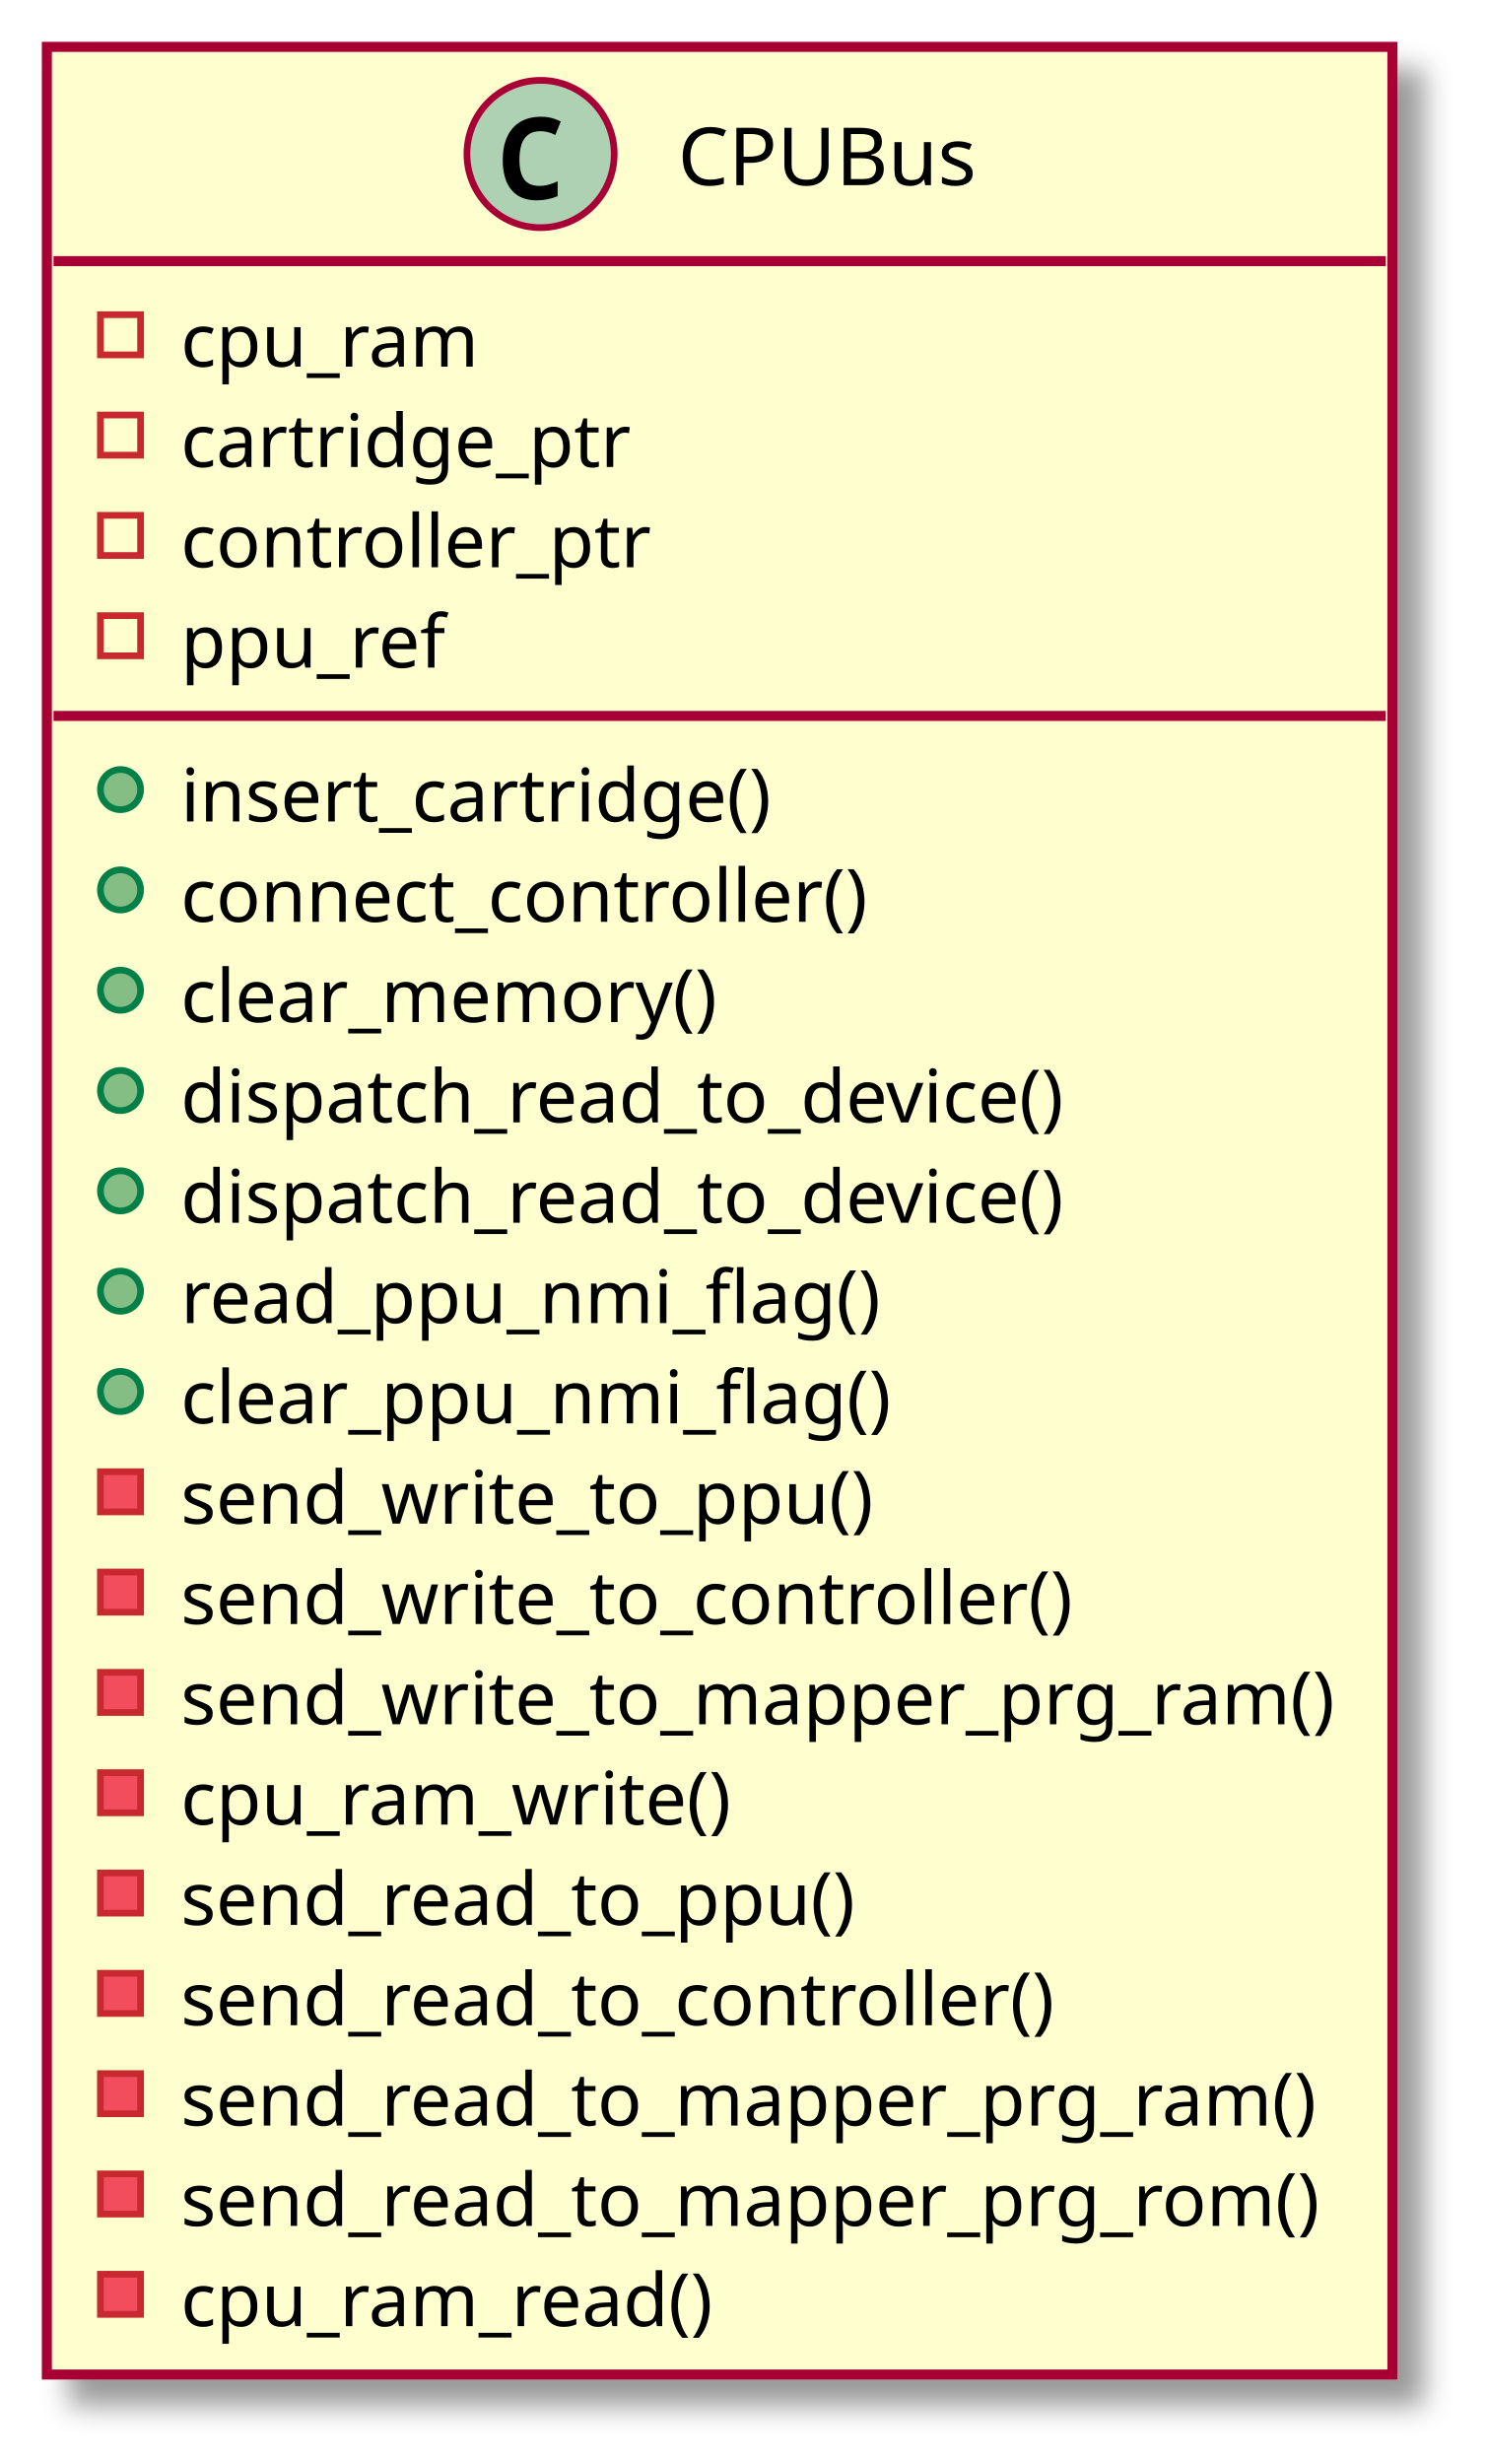
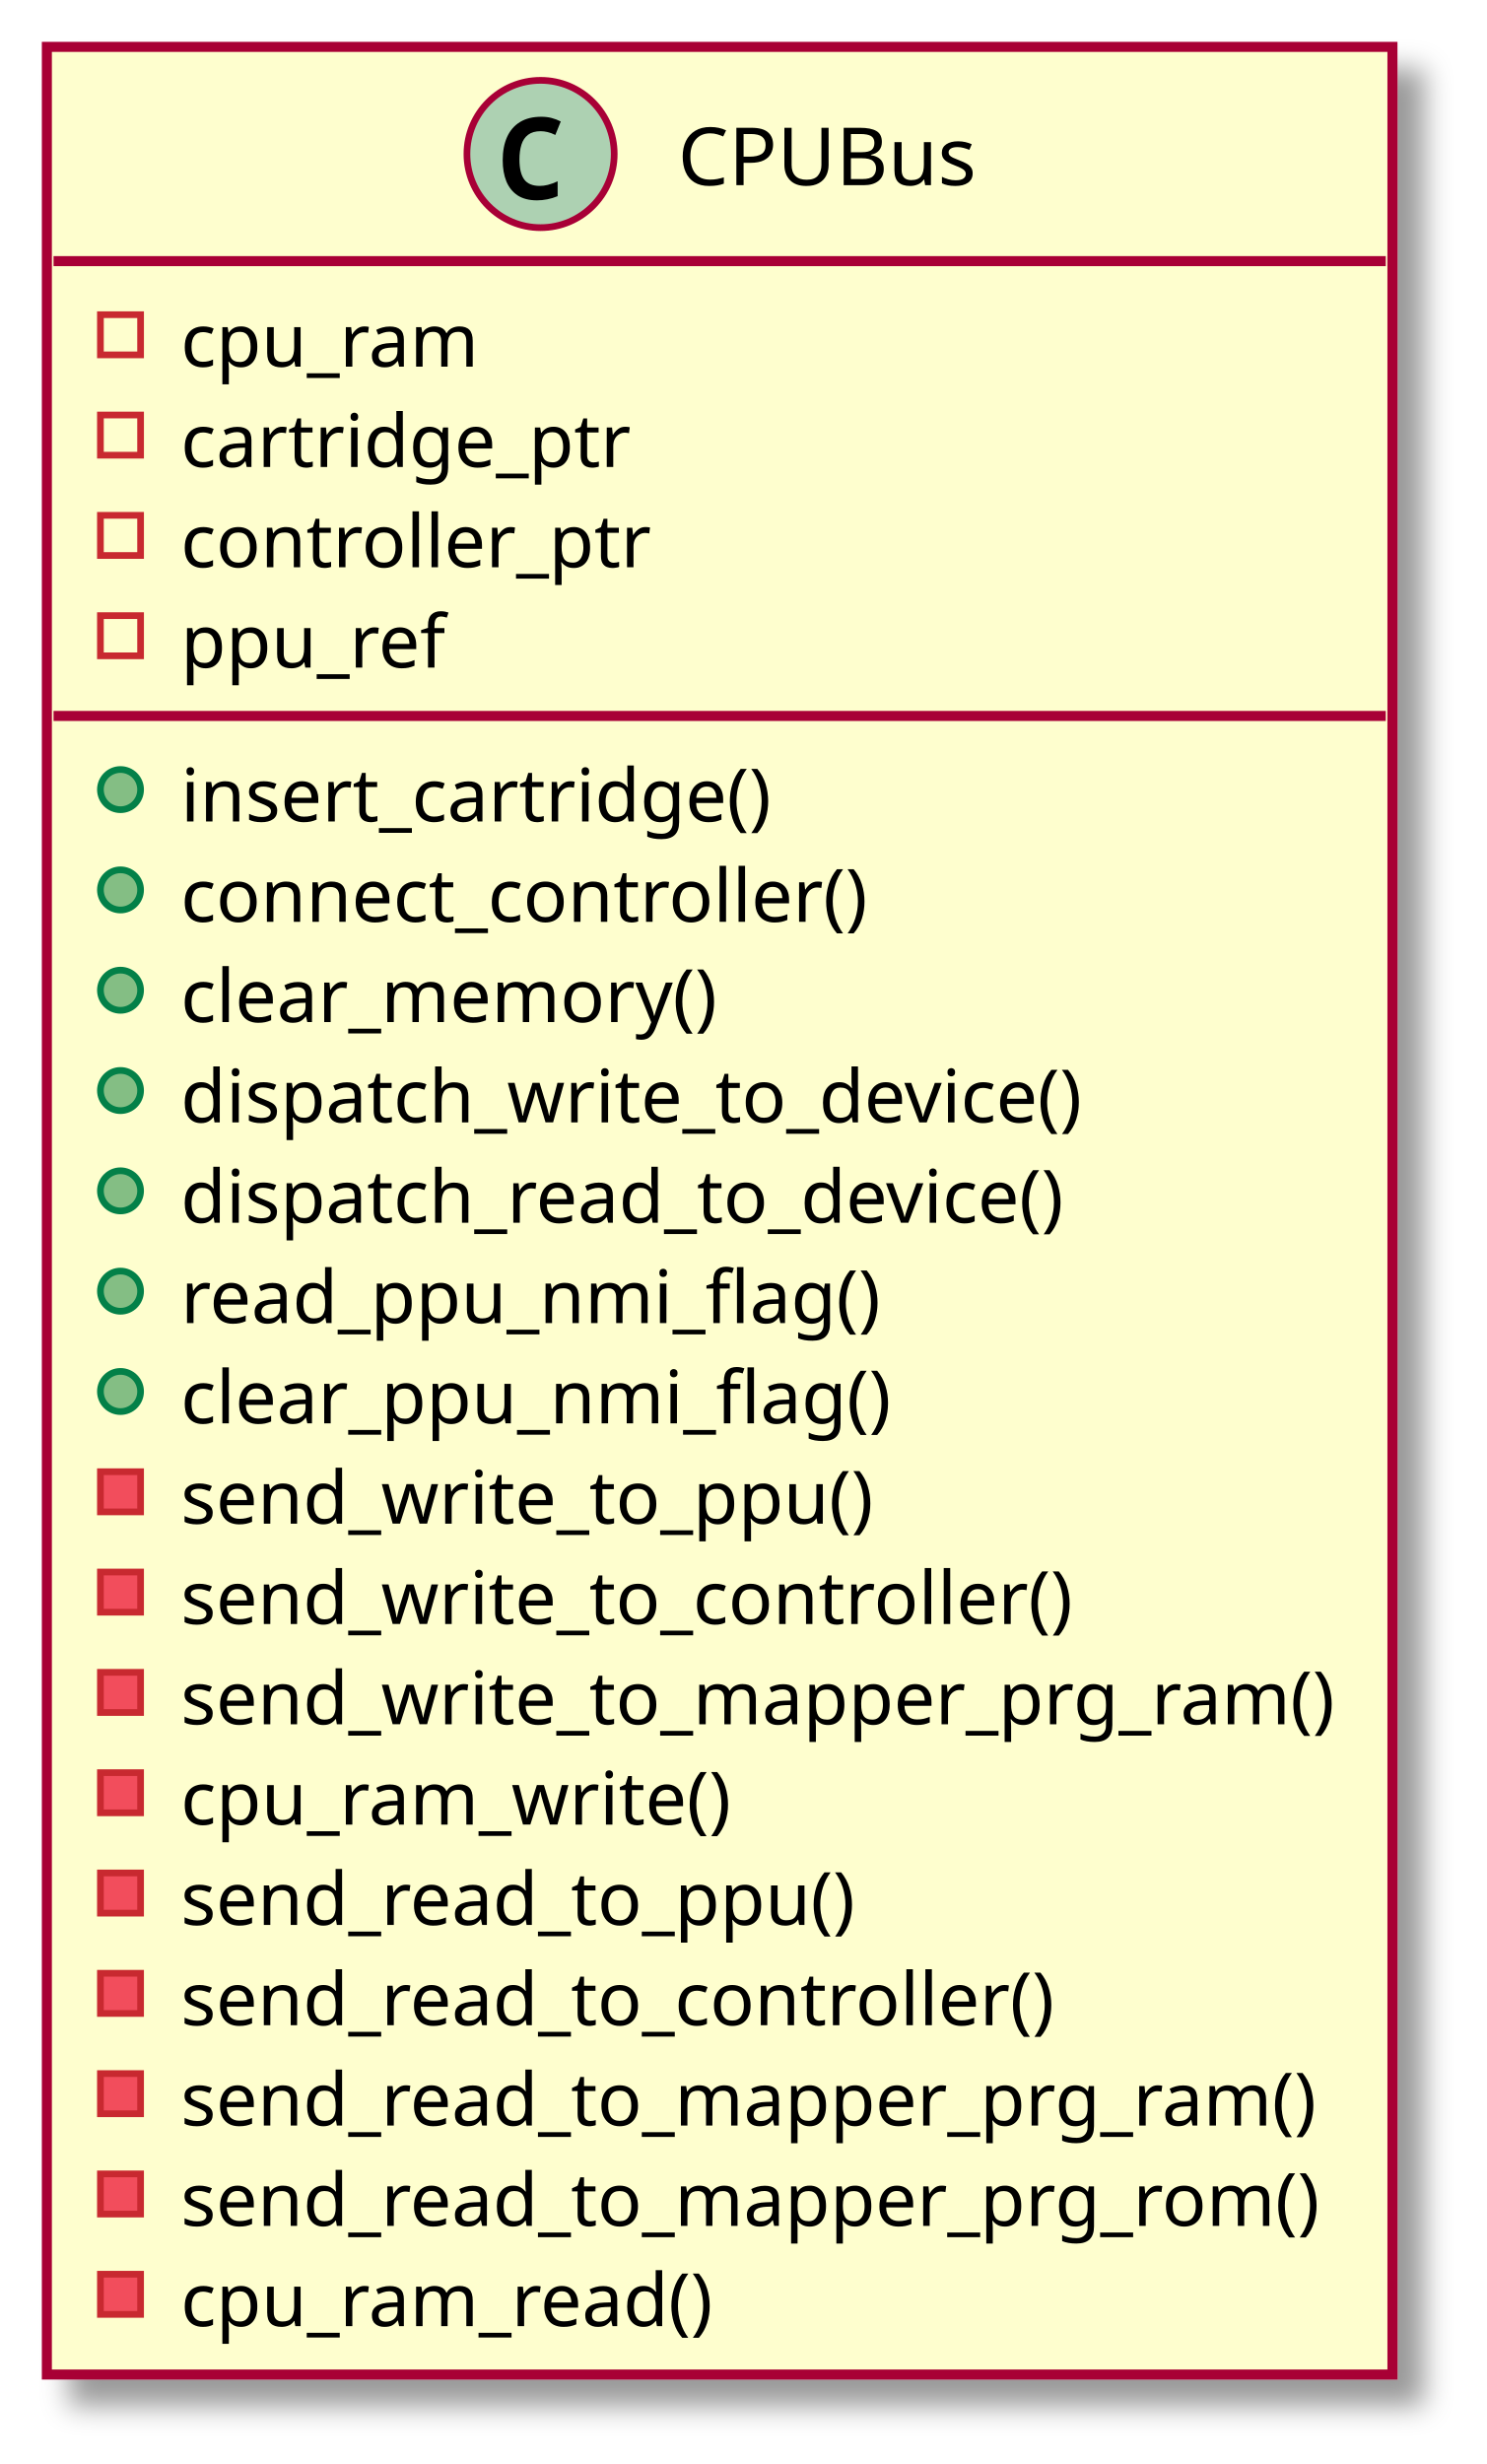
<svg xmlns="http://www.w3.org/2000/svg" contentScriptType="application/ecmascript" contentStyleType="text/css" height="736px" preserveAspectRatio="none" style="width:444px;height:736px;" version="1.1" viewBox="0 0 444 736" width="444px" zoomAndPan="magnify">
  <defs>
-     <filter height="300%" id="fl4u0ys8lzxg8" width="300%" x="-1" y="-1">
+     <filter height="300%" id="f1xx06xydo5a21" width="300%" x="-1" y="-1">
      <feGaussianBlur result="blurOut" stdDeviation="4.0" />
      <feColorMatrix in="blurOut" result="blurOut2" type="matrix" values="0 0 0 0 0 0 0 0 0 0 0 0 0 0 0 0 0 0 .4 0" />
      <feOffset dx="8.0" dy="8.0" in="blurOut2" result="blurOut3" />
      <feBlend in="SourceGraphic" in2="blurOut3" mode="normal" />
    </filter>
  </defs>
  <g>
-     <rect codeLine="4" fill="#FEFECE" filter="url(#fl4u0ys8lzxg8)" height="695.275" id="CPUBus" style="stroke:#A80036;stroke-width:3.0;" width="402" x="14" y="14" />
+     <rect codeLine="4" fill="#FEFECE" filter="url(#f1xx06xydo5a21)" height="695.275" id="CPUBus" style="stroke:#A80036;stroke-width:3.0;" width="402" x="14" y="14" />
    <ellipse cx="161.5" cy="46" fill="#ADD1B2" rx="22" ry="22" style="stroke:#A80036;stroke-width:2.0;" />
    <path d="M160.438,59.844 Q156.938,59.844 154.656,58.375 Q152.406,56.875 151.281,54.188 Q150.188,51.469 150.188,47.875 Q150.188,43.812 151.5,40.906 Q152.812,38 155.375,36.438 Q157.938,34.875 161.688,34.875 Q163.469,34.875 164.812,35.25 Q166.156,35.594 167.531,36.281 L165.906,40.312 Q164.656,39.688 163.562,39.438 Q162.5,39.188 161.531,39.188 Q159.188,39.188 157.781,40.25 Q156.375,41.312 155.781,43.219 Q155.188,45.125 155.188,47.656 Q155.188,51.688 156.625,53.625 Q158.062,55.531 161.25,55.531 Q162.438,55.531 163.688,55.219 Q164.938,54.906 166.594,54.156 L166.594,58.594 Q165.125,59.219 163.531,59.531 Q161.969,59.844 160.438,59.844 Z " fill="#000000" />
    <text fill="#000000" font-family="sans-serif" font-size="24" lengthAdjust="spacing" textLength="90" x="202.5" y="55.312">CPUBus</text>
    <line style="stroke:#A80036;stroke-width:3.0;" x1="16" x2="414" y1="78" y2="78" />
    <rect fill="none" height="12" style="stroke:#C82930;stroke-width:2.0;" width="12" x="30" y="94" />
    <text fill="#000000" font-family="sans-serif" font-size="22" lengthAdjust="spacing" textLength="90" x="54" y="109.518">cpu_ram</text>
    <rect fill="none" height="12" style="stroke:#C82930;stroke-width:2.0;" width="12" x="30" y="123.964" />
    <text fill="#000000" font-family="sans-serif" font-size="22" lengthAdjust="spacing" textLength="138" x="54" y="139.482">cartridge_ptr</text>
    <rect fill="none" height="12" style="stroke:#C82930;stroke-width:2.0;" width="12" x="30" y="153.928" />
    <text fill="#000000" font-family="sans-serif" font-size="22" lengthAdjust="spacing" textLength="146" x="54" y="169.445">controller_ptr</text>
    <rect fill="none" height="12" style="stroke:#C82930;stroke-width:2.0;" width="12" x="30" y="183.891" />
    <text fill="#000000" font-family="sans-serif" font-size="22" lengthAdjust="spacing" textLength="82" x="54" y="199.409">ppu_ref</text>
    <line style="stroke:#A80036;stroke-width:3.0;" x1="16" x2="414" y1="213.855" y2="213.855" />
    <ellipse cx="36" cy="235.855" fill="#84BE84" rx="6" ry="6" style="stroke:#038048;stroke-width:2.0;" />
    <text fill="#000000" font-family="sans-serif" font-size="22" lengthAdjust="spacing" textLength="178" x="54" y="245.373">insert_cartridge()</text>
    <ellipse cx="36" cy="265.819" fill="#84BE84" rx="6" ry="6" style="stroke:#038048;stroke-width:2.0;" />
    <text fill="#000000" font-family="sans-serif" font-size="22" lengthAdjust="spacing" textLength="208" x="54" y="275.337">connect_controller()</text>
    <ellipse cx="36" cy="295.783" fill="#84BE84" rx="6" ry="6" style="stroke:#038048;stroke-width:2.0;" />
    <text fill="#000000" font-family="sans-serif" font-size="22" lengthAdjust="spacing" textLength="160" x="54" y="305.3">clear_memory()</text>
    <ellipse cx="36" cy="325.746" fill="#84BE84" rx="6" ry="6" style="stroke:#038048;stroke-width:2.0;" />
-     <text fill="#000000" font-family="sans-serif" font-size="22" lengthAdjust="spacing" textLength="266" x="54" y="335.264">dispatch_read_to_device()</text>
+     <text fill="#000000" font-family="sans-serif" font-size="22" lengthAdjust="spacing" textLength="272" x="54" y="335.264">dispatch_write_to_device()</text>
    <ellipse cx="36" cy="355.71" fill="#84BE84" rx="6" ry="6" style="stroke:#038048;stroke-width:2.0;" />
    <text fill="#000000" font-family="sans-serif" font-size="22" lengthAdjust="spacing" textLength="266" x="54" y="365.228">dispatch_read_to_device()</text>
    <ellipse cx="36" cy="385.674" fill="#84BE84" rx="6" ry="6" style="stroke:#038048;stroke-width:2.0;" />
    <text fill="#000000" font-family="sans-serif" font-size="22" lengthAdjust="spacing" textLength="212" x="54" y="395.192">read_ppu_nmi_flag()</text>
    <ellipse cx="36" cy="415.638" fill="#84BE84" rx="6" ry="6" style="stroke:#038048;stroke-width:2.0;" />
    <text fill="#000000" font-family="sans-serif" font-size="22" lengthAdjust="spacing" textLength="214" x="54" y="425.156">clear_ppu_nmi_flag()</text>
    <rect fill="#F24D5C" height="12" style="stroke:#C82930;stroke-width:2.0;" width="12" x="30" y="439.601" />
    <text fill="#000000" font-family="sans-serif" font-size="22" lengthAdjust="spacing" textLength="210" x="54" y="455.119">send_write_to_ppu()</text>
    <rect fill="#F24D5C" height="12" style="stroke:#C82930;stroke-width:2.0;" width="12" x="30" y="469.565" />
    <text fill="#000000" font-family="sans-serif" font-size="22" lengthAdjust="spacing" textLength="272" x="54" y="485.083">send_write_to_controller()</text>
    <rect fill="#F24D5C" height="12" style="stroke:#C82930;stroke-width:2.0;" width="12" x="30" y="499.529" />
    <text fill="#000000" font-family="sans-serif" font-size="22" lengthAdjust="spacing" textLength="350" x="54" y="515.047">send_write_to_mapper_prg_ram()</text>
    <rect fill="#F24D5C" height="12" style="stroke:#C82930;stroke-width:2.0;" width="12" x="30" y="529.493" />
    <text fill="#000000" font-family="sans-serif" font-size="22" lengthAdjust="spacing" textLength="166" x="54" y="545.011">cpu_ram_write()</text>
    <rect fill="#F24D5C" height="12" style="stroke:#C82930;stroke-width:2.0;" width="12" x="30" y="559.457" />
    <text fill="#000000" font-family="sans-serif" font-size="22" lengthAdjust="spacing" textLength="204" x="54" y="574.975">send_read_to_ppu()</text>
    <rect fill="#F24D5C" height="12" style="stroke:#C82930;stroke-width:2.0;" width="12" x="30" y="589.42" />
    <text fill="#000000" font-family="sans-serif" font-size="22" lengthAdjust="spacing" textLength="266" x="54" y="604.938">send_read_to_controller()</text>
    <rect fill="#F24D5C" height="12" style="stroke:#C82930;stroke-width:2.0;" width="12" x="30" y="619.384" />
    <text fill="#000000" font-family="sans-serif" font-size="22" lengthAdjust="spacing" textLength="344" x="54" y="634.902">send_read_to_mapper_prg_ram()</text>
    <rect fill="#F24D5C" height="12" style="stroke:#C82930;stroke-width:2.0;" width="12" x="30" y="649.348" />
    <text fill="#000000" font-family="sans-serif" font-size="22" lengthAdjust="spacing" textLength="346" x="54" y="664.866">send_read_to_mapper_prg_rom()</text>
    <rect fill="#F24D5C" height="12" style="stroke:#C82930;stroke-width:2.0;" width="12" x="30" y="679.312" />
    <text fill="#000000" font-family="sans-serif" font-size="22" lengthAdjust="spacing" textLength="160" x="54" y="694.83">cpu_ram_read()</text>
  </g>
</svg>
